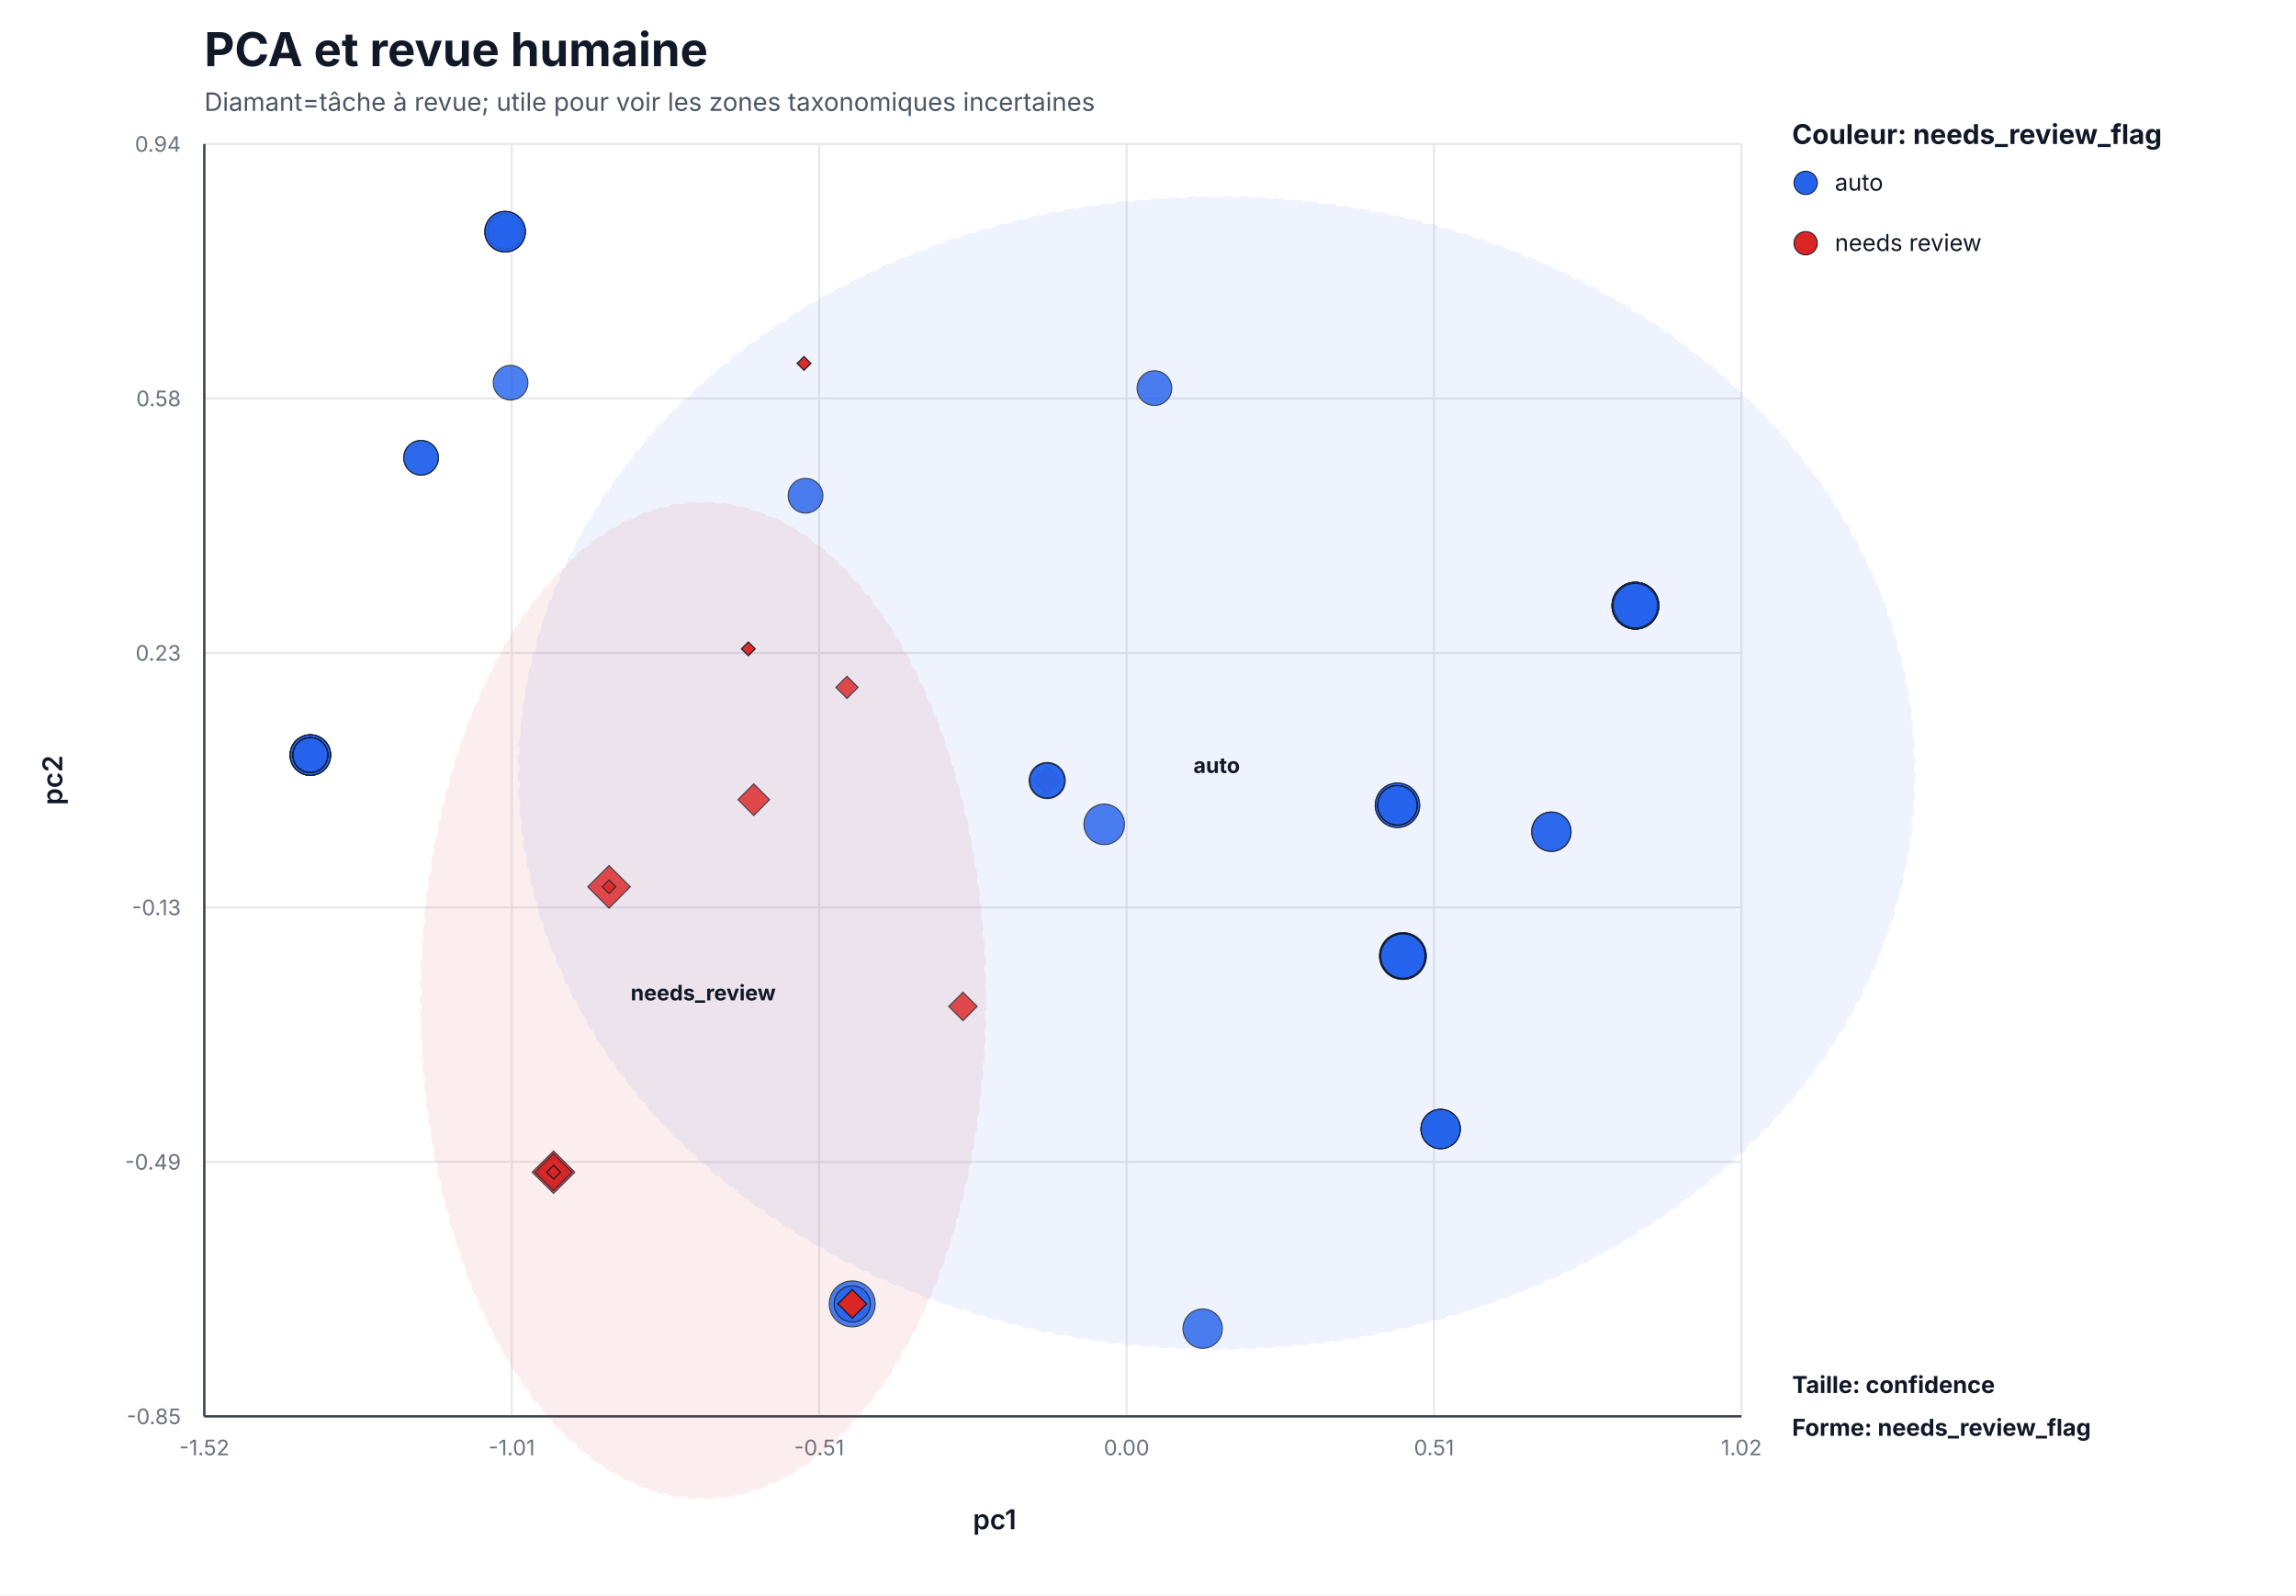
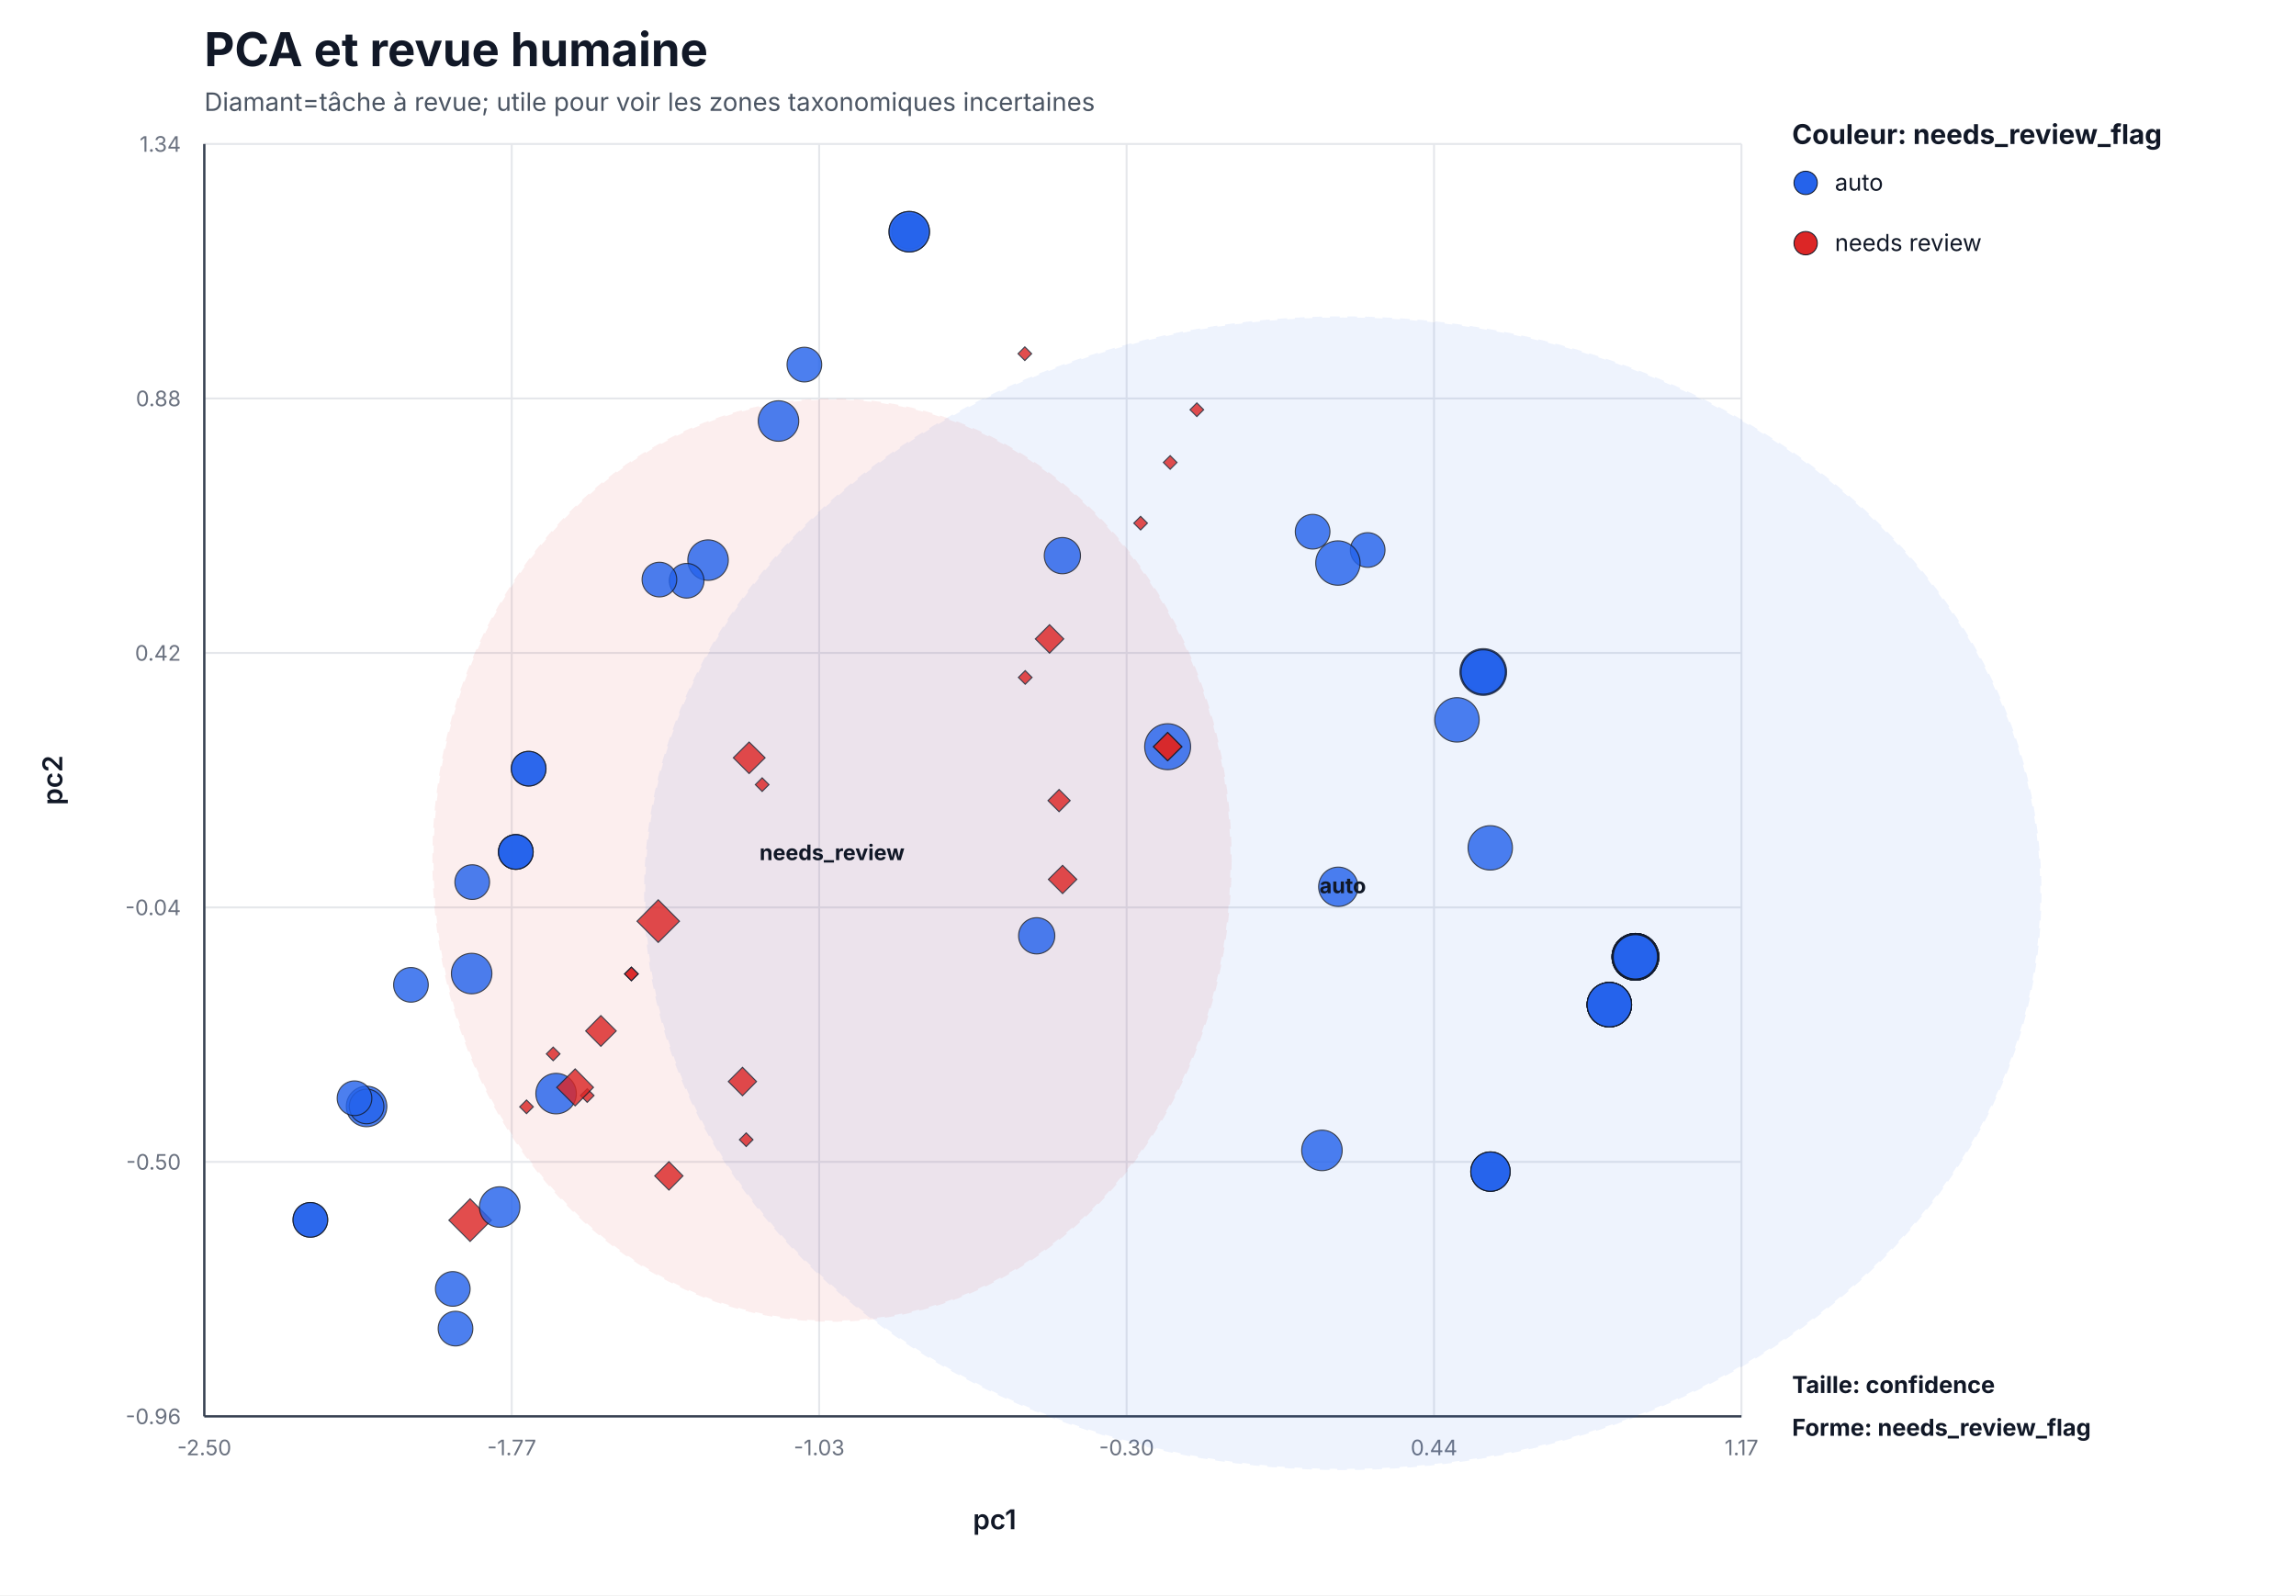
<svg xmlns="http://www.w3.org/2000/svg" width="1180" height="820" viewBox="0 0 1180 820">
  <style>
text{font-family:Inter,Arial,sans-serif;fill:#111827}.sub{fill:#4b5563}.axis{stroke:#374151;stroke-width:1.2}.grid{stroke:#e5e7eb;stroke-width:1}.pt{stroke:#111827;stroke-width:.55;opacity:.82}.legend{font-size:12px}.tick{font-size:11px;fill:#6b7280}.cent{font-size:11px;font-weight:700}
</style>
  <rect width="100%" height="100%" fill="#ffffff" />
  <text x="105" y="34" font-size="24" font-weight="700">PCA et revue humaine</text>
  <text x="105" y="57" font-size="13" class="sub">Diamant=tâche à revue; utile pour voir les zones taxonomiques incertaines</text>
  <line x1="105.0" y1="74" x2="105.0" y2="728" class="grid" />
  <line x1="105" y1="74.0" x2="895" y2="74.0" class="grid" />
-   <text x="105.0" y="748" text-anchor="middle" class="tick">-1.52</text>
-   <text x="93" y="78.0" text-anchor="end" class="tick">0.94</text>
+   <text x="105.0" y="748" text-anchor="middle" class="tick">-2.50</text>
+   <text x="93" y="78.0" text-anchor="end" class="tick">1.34</text>
  <line x1="263.0" y1="74" x2="263.0" y2="728" class="grid" />
  <line x1="105" y1="204.8" x2="895" y2="204.8" class="grid" />
-   <text x="263.0" y="748" text-anchor="middle" class="tick">-1.01</text>
-   <text x="93" y="208.8" text-anchor="end" class="tick">0.58</text>
+   <text x="263.0" y="748" text-anchor="middle" class="tick">-1.77</text>
+   <text x="93" y="208.8" text-anchor="end" class="tick">0.88</text>
  <line x1="421.0" y1="74" x2="421.0" y2="728" class="grid" />
  <line x1="105" y1="335.6" x2="895" y2="335.6" class="grid" />
-   <text x="421.0" y="748" text-anchor="middle" class="tick">-0.51</text>
-   <text x="93" y="339.6" text-anchor="end" class="tick">0.23</text>
+   <text x="421.0" y="748" text-anchor="middle" class="tick">-1.03</text>
+   <text x="93" y="339.6" text-anchor="end" class="tick">0.42</text>
  <line x1="579.0" y1="74" x2="579.0" y2="728" class="grid" />
  <line x1="105" y1="466.4" x2="895" y2="466.4" class="grid" />
-   <text x="579.0" y="748" text-anchor="middle" class="tick">0.00</text>
-   <text x="93" y="470.4" text-anchor="end" class="tick">-0.13</text>
+   <text x="579.0" y="748" text-anchor="middle" class="tick">-0.30</text>
+   <text x="93" y="470.4" text-anchor="end" class="tick">-0.04</text>
  <line x1="737.0" y1="74" x2="737.0" y2="728" class="grid" />
  <line x1="105" y1="597.2" x2="895" y2="597.2" class="grid" />
-   <text x="737.0" y="748" text-anchor="middle" class="tick">0.51</text>
-   <text x="93" y="601.2" text-anchor="end" class="tick">-0.49</text>
+   <text x="737.0" y="748" text-anchor="middle" class="tick">0.44</text>
+   <text x="93" y="601.2" text-anchor="end" class="tick">-0.50</text>
  <line x1="895.0" y1="74" x2="895.0" y2="728" class="grid" />
  <line x1="105" y1="728.0" x2="895" y2="728.0" class="grid" />
-   <text x="895.0" y="748" text-anchor="middle" class="tick">1.02</text>
-   <text x="93" y="732.0" text-anchor="end" class="tick">-0.85</text>
+   <text x="895.0" y="748" text-anchor="middle" class="tick">1.17</text>
+   <text x="93" y="732.0" text-anchor="end" class="tick">-0.96</text>
  <line x1="105" y1="728" x2="895" y2="728" class="axis" />
  <line x1="105" y1="74" x2="105" y2="728" class="axis" />
  <text x="500.0" y="786" font-size="14" font-weight="600">pc1</text>
  <text transform="translate(32 401.0) rotate(-90)" text-anchor="middle" font-size="14" font-weight="600">pc2</text>
-   <ellipse cx="625.3" cy="397.3" rx="358.5" ry="295.9" fill="#2563eb" opacity=".08" stroke="#2563eb" stroke-width="1.2" stroke-dasharray="5 4" />
-   <ellipse cx="361.4" cy="514.2" rx="144.9" ry="255.7" fill="#dc2626" opacity=".08" stroke="#dc2626" stroke-width="1.2" stroke-dasharray="5 4" />
-   <circle cx="840.5" cy="311.3" r="12.0" fill="#2563eb" class="pt" />
-   <circle cx="840.5" cy="311.3" r="11.4" fill="#2563eb" class="pt" />
-   <circle cx="840.5" cy="311.3" r="11.4" fill="#2563eb" class="pt" />
-   <circle cx="840.5" cy="311.3" r="11.4" fill="#2563eb" class="pt" />
-   <circle cx="840.5" cy="311.3" r="11.4" fill="#2563eb" class="pt" />
-   <circle cx="840.5" cy="311.3" r="12.0" fill="#2563eb" class="pt" />
-   <circle cx="840.5" cy="311.3" r="10.1" fill="#2563eb" class="pt" />
-   <circle cx="159.5" cy="388.1" r="10.4" fill="#2563eb" class="pt" />
-   <circle cx="159.5" cy="388.1" r="10.4" fill="#2563eb" class="pt" />
-   <circle cx="840.5" cy="311.3" r="11.4" fill="#2563eb" class="pt" />
-   <polygon points="284.5,591.6 273.5,602.5 284.5,613.4 295.4,602.5" fill="#dc2626" class="pt" />
-   <circle cx="159.5" cy="388.1" r="10.4" fill="#2563eb" class="pt" />
-   <polygon points="284.5,594.6 276.6,602.5 284.5,610.4 292.3,602.5" fill="#dc2626" class="pt" />
-   <circle cx="438.0" cy="670.2" r="11.8" fill="#2563eb" class="pt" />
-   <circle cx="159.5" cy="388.1" r="10.4" fill="#2563eb" class="pt" />
-   <circle cx="840.5" cy="311.3" r="11.4" fill="#2563eb" class="pt" />
-   <polygon points="435.3,347.6 429.6,353.3 435.3,359.0 441.0,353.3" fill="#dc2626" class="pt" />
-   <polygon points="538.2,393.9 530.9,401.2 538.2,408.4 545.5,401.2" fill="#dc2626" class="pt" />
-   <circle cx="259.6" cy="119.1" r="8.9" fill="#2563eb" class="pt" />
-   <polygon points="413.2,183.3 409.7,186.8 413.2,190.3 416.7,186.8" fill="#dc2626" class="pt" />
-   <polygon points="284.5,599.0 281.0,602.5 284.5,606.0 288.0,602.5" fill="#dc2626" class="pt" />
-   <circle cx="159.5" cy="388.1" r="8.9" fill="#2563eb" class="pt" />
-   <polygon points="438.0,662.9 430.7,670.2 438.0,677.5 445.3,670.2" fill="#dc2626" class="pt" />
-   <circle cx="259.6" cy="119.1" r="8.9" fill="#2563eb" class="pt" />
-   <circle cx="840.5" cy="311.3" r="11.4" fill="#2563eb" class="pt" />
-   <circle cx="840.5" cy="311.3" r="11.4" fill="#2563eb" class="pt" />
-   <circle cx="259.6" cy="119.1" r="10.4" fill="#2563eb" class="pt" />
-   <circle cx="538.2" cy="401.2" r="9.3" fill="#2563eb" class="pt" />
-   <polygon points="313.0,444.9 302.1,455.8 313.0,466.8 323.9,455.8" fill="#dc2626" class="pt" />
-   <circle cx="438.0" cy="670.2" r="9.3" fill="#2563eb" class="pt" />
-   <circle cx="159.5" cy="388.1" r="10.4" fill="#2563eb" class="pt" />
-   <circle cx="718.2" cy="413.9" r="11.4" fill="#2563eb" class="pt" />
-   <circle cx="840.5" cy="311.3" r="11.4" fill="#2563eb" class="pt" />
-   <circle cx="840.5" cy="311.3" r="11.4" fill="#2563eb" class="pt" />
-   <circle cx="840.5" cy="311.3" r="11.4" fill="#2563eb" class="pt" />
-   <circle cx="740.4" cy="580.3" r="10.1" fill="#2563eb" class="pt" />
-   <circle cx="840.5" cy="311.3" r="12.0" fill="#2563eb" class="pt" />
-   <circle cx="159.5" cy="388.1" r="8.9" fill="#2563eb" class="pt" />
-   <circle cx="159.5" cy="388.1" r="8.9" fill="#2563eb" class="pt" />
-   <circle cx="740.4" cy="580.3" r="10.1" fill="#2563eb" class="pt" />
-   <circle cx="159.5" cy="388.1" r="8.9" fill="#2563eb" class="pt" />
-   <polygon points="284.5,599.0 281.0,602.5 284.5,606.0 288.0,602.5" fill="#dc2626" class="pt" />
-   <circle cx="159.5" cy="388.1" r="8.9" fill="#2563eb" class="pt" />
-   <polygon points="284.5,599.0 281.0,602.5 284.5,606.0 288.0,602.5" fill="#dc2626" class="pt" />
-   <polygon points="313.0,452.3 309.5,455.8 313.0,459.3 316.5,455.8" fill="#dc2626" class="pt" />
-   <polygon points="284.5,599.0 281.0,602.5 284.5,606.0 288.0,602.5" fill="#dc2626" class="pt" />
-   <circle cx="159.5" cy="388.1" r="8.9" fill="#2563eb" class="pt" />
-   <polygon points="284.5,599.0 281.0,602.5 284.5,606.0 288.0,602.5" fill="#dc2626" class="pt" />
-   <circle cx="159.5" cy="388.1" r="8.9" fill="#2563eb" class="pt" />
-   <circle cx="159.5" cy="388.1" r="8.9" fill="#2563eb" class="pt" />
-   <polygon points="438.0,662.9 430.7,670.2 438.0,677.5 445.3,670.2" fill="#dc2626" class="pt" />
-   <polygon points="284.5,593.0 275.0,602.5 284.5,612.0 294.0,602.5" fill="#dc2626" class="pt" />
-   <polygon points="284.5,599.0 281.0,602.5 284.5,606.0 288.0,602.5" fill="#dc2626" class="pt" />
-   <circle cx="159.5" cy="388.1" r="8.9" fill="#2563eb" class="pt" />
-   <circle cx="840.5" cy="311.3" r="10.1" fill="#2563eb" class="pt" />
-   <circle cx="740.4" cy="580.3" r="10.1" fill="#2563eb" class="pt" />
-   <circle cx="840.5" cy="311.3" r="10.1" fill="#2563eb" class="pt" />
-   <circle cx="840.5" cy="311.3" r="12.0" fill="#2563eb" class="pt" />
-   <circle cx="718.2" cy="413.9" r="11.4" fill="#2563eb" class="pt" />
-   <circle cx="840.5" cy="311.3" r="10.1" fill="#2563eb" class="pt" />
-   <circle cx="718.2" cy="413.9" r="10.1" fill="#2563eb" class="pt" />
-   <circle cx="593.3" cy="199.5" r="8.9" fill="#2563eb" class="pt" />
-   <circle cx="840.5" cy="311.3" r="10.1" fill="#2563eb" class="pt" />
-   <circle cx="718.2" cy="413.9" r="10.1" fill="#2563eb" class="pt" />
-   <circle cx="618.1" cy="682.9" r="10.1" fill="#2563eb" class="pt" />
-   <polygon points="384.6,330.0 381.1,333.5 384.6,337.0 388.1,333.5" fill="#dc2626" class="pt" />
-   <circle cx="718.2" cy="413.9" r="10.1" fill="#2563eb" class="pt" />
-   <polygon points="438.0,662.9 430.7,670.2 438.0,677.5 445.3,670.2" fill="#dc2626" class="pt" />
-   <circle cx="840.5" cy="311.3" r="11.4" fill="#2563eb" class="pt" />
-   <circle cx="159.5" cy="388.1" r="8.9" fill="#2563eb" class="pt" />
-   <polygon points="284.5,599.0 281.0,602.5 284.5,606.0 288.0,602.5" fill="#dc2626" class="pt" />
-   <circle cx="259.6" cy="119.1" r="10.4" fill="#2563eb" class="pt" />
-   <circle cx="840.5" cy="311.3" r="10.1" fill="#2563eb" class="pt" />
-   <polygon points="413.2,183.3 409.7,186.8 413.2,190.3 416.7,186.8" fill="#dc2626" class="pt" />
-   <polygon points="438.0,662.9 430.7,670.2 438.0,677.5 445.3,670.2" fill="#dc2626" class="pt" />
-   <circle cx="718.2" cy="413.9" r="10.1" fill="#2563eb" class="pt" />
-   <circle cx="840.5" cy="311.3" r="11.4" fill="#2563eb" class="pt" />
-   <circle cx="259.6" cy="119.1" r="8.9" fill="#2563eb" class="pt" />
-   <circle cx="538.2" cy="401.2" r="8.9" fill="#2563eb" class="pt" />
-   <circle cx="259.6" cy="119.1" r="10.4" fill="#2563eb" class="pt" />
-   <circle cx="840.5" cy="311.3" r="11.4" fill="#2563eb" class="pt" />
-   <polygon points="384.6,330.0 381.1,333.5 384.6,337.0 388.1,333.5" fill="#dc2626" class="pt" />
-   <circle cx="840.5" cy="311.3" r="11.4" fill="#2563eb" class="pt" />
-   <circle cx="718.2" cy="413.9" r="10.1" fill="#2563eb" class="pt" />
-   <circle cx="840.5" cy="311.3" r="11.4" fill="#2563eb" class="pt" />
-   <circle cx="840.5" cy="311.3" r="11.4" fill="#2563eb" class="pt" />
-   <circle cx="840.5" cy="311.3" r="12.0" fill="#2563eb" class="pt" />
-   <circle cx="840.5" cy="311.3" r="11.4" fill="#2563eb" class="pt" />
-   <circle cx="797.3" cy="427.5" r="10.1" fill="#2563eb" class="pt" />
-   <circle cx="797.3" cy="427.5" r="10.1" fill="#2563eb" class="pt" />
-   <circle cx="216.4" cy="235.3" r="8.9" fill="#2563eb" class="pt" />
-   <circle cx="216.4" cy="235.3" r="8.9" fill="#2563eb" class="pt" />
-   <polygon points="494.9,510.0 487.6,517.3 494.9,524.6 502.2,517.3" fill="#dc2626" class="pt" />
-   <circle cx="721.0" cy="491.4" r="10.1" fill="#2563eb" class="pt" />
-   <circle cx="721.0" cy="491.4" r="11.4" fill="#2563eb" class="pt" />
-   <circle cx="721.0" cy="491.4" r="11.4" fill="#2563eb" class="pt" />
-   <circle cx="721.0" cy="491.4" r="11.4" fill="#2563eb" class="pt" />
-   <circle cx="721.0" cy="491.4" r="11.4" fill="#2563eb" class="pt" />
-   <circle cx="721.0" cy="491.4" r="11.4" fill="#2563eb" class="pt" />
-   <circle cx="721.0" cy="491.4" r="11.4" fill="#2563eb" class="pt" />
-   <circle cx="721.0" cy="491.4" r="11.4" fill="#2563eb" class="pt" />
-   <circle cx="721.0" cy="491.4" r="11.4" fill="#2563eb" class="pt" />
-   <circle cx="721.0" cy="491.4" r="11.4" fill="#2563eb" class="pt" />
-   <circle cx="721.0" cy="491.4" r="11.4" fill="#2563eb" class="pt" />
-   <circle cx="721.0" cy="491.4" r="11.4" fill="#2563eb" class="pt" />
-   <circle cx="721.0" cy="491.4" r="11.4" fill="#2563eb" class="pt" />
-   <circle cx="721.0" cy="491.4" r="11.4" fill="#2563eb" class="pt" />
-   <circle cx="721.0" cy="491.4" r="11.4" fill="#2563eb" class="pt" />
-   <circle cx="721.0" cy="491.4" r="12.0" fill="#2563eb" class="pt" />
-   <circle cx="721.0" cy="491.4" r="11.4" fill="#2563eb" class="pt" />
-   <circle cx="721.0" cy="491.4" r="11.4" fill="#2563eb" class="pt" />
-   <circle cx="721.0" cy="491.4" r="11.4" fill="#2563eb" class="pt" />
-   <circle cx="721.0" cy="491.4" r="11.4" fill="#2563eb" class="pt" />
-   <circle cx="721.0" cy="491.4" r="11.4" fill="#2563eb" class="pt" />
-   <circle cx="721.0" cy="491.4" r="11.4" fill="#2563eb" class="pt" />
-   <circle cx="262.4" cy="196.7" r="8.9" fill="#2563eb" class="pt" />
-   <circle cx="721.0" cy="491.4" r="10.1" fill="#2563eb" class="pt" />
-   <circle cx="721.0" cy="491.4" r="12.0" fill="#2563eb" class="pt" />
-   <circle cx="721.0" cy="491.4" r="11.4" fill="#2563eb" class="pt" />
-   <circle cx="414.0" cy="254.8" r="8.9" fill="#2563eb" class="pt" />
-   <circle cx="721.0" cy="491.4" r="11.4" fill="#2563eb" class="pt" />
-   <circle cx="721.0" cy="491.4" r="11.4" fill="#2563eb" class="pt" />
-   <circle cx="721.0" cy="491.4" r="11.4" fill="#2563eb" class="pt" />
-   <circle cx="721.0" cy="491.4" r="11.4" fill="#2563eb" class="pt" />
-   <circle cx="721.0" cy="491.4" r="11.4" fill="#2563eb" class="pt" />
-   <polygon points="387.4,402.9 379.3,411.0 387.4,419.2 395.5,411.0" fill="#dc2626" class="pt" />
-   <circle cx="721.0" cy="491.4" r="11.4" fill="#2563eb" class="pt" />
-   <circle cx="721.0" cy="491.4" r="11.4" fill="#2563eb" class="pt" />
-   <circle cx="721.0" cy="491.4" r="11.4" fill="#2563eb" class="pt" />
-   <circle cx="567.5" cy="423.7" r="10.4" fill="#2563eb" class="pt" />
-   <circle cx="721.0" cy="491.4" r="11.4" fill="#2563eb" class="pt" />
-   <circle cx="721.0" cy="491.4" r="11.4" fill="#2563eb" class="pt" />
-   <circle cx="721.0" cy="491.4" r="11.4" fill="#2563eb" class="pt" />
-   <circle cx="721.0" cy="491.4" r="11.4" fill="#2563eb" class="pt" />
-   <circle cx="721.0" cy="491.4" r="11.4" fill="#2563eb" class="pt" />
-   <text x="625.3" y="397.3" class="cent" text-anchor="middle">auto</text>
-   <text x="361.4" y="514.2" class="cent" text-anchor="middle">needs_review</text>
+   <ellipse cx="690.1" cy="459.1" rx="358.5" ry="295.9" fill="#2563eb" opacity=".08" stroke="#2563eb" stroke-width="1.2" stroke-dasharray="5 4" />
+   <ellipse cx="427.6" cy="442.1" rx="204.8" ry="236.7" fill="#dc2626" opacity=".08" stroke="#dc2626" stroke-width="1.2" stroke-dasharray="5 4" />
+   <circle cx="840.5" cy="491.8" r="12.0" fill="#2563eb" class="pt" />
+   <circle cx="840.5" cy="491.8" r="11.4" fill="#2563eb" class="pt" />
+   <circle cx="840.5" cy="491.8" r="11.4" fill="#2563eb" class="pt" />
+   <circle cx="840.5" cy="491.8" r="11.4" fill="#2563eb" class="pt" />
+   <circle cx="840.5" cy="491.8" r="11.4" fill="#2563eb" class="pt" />
+   <circle cx="840.5" cy="491.8" r="12.0" fill="#2563eb" class="pt" />
+   <circle cx="840.5" cy="491.8" r="10.1" fill="#2563eb" class="pt" />
+   <circle cx="242.4" cy="500.4" r="10.4" fill="#2563eb" class="pt" />
+   <circle cx="188.4" cy="568.7" r="10.4" fill="#2563eb" class="pt" />
+   <circle cx="840.5" cy="491.8" r="11.4" fill="#2563eb" class="pt" />
+   <polygon points="241.6,616.2 230.7,627.2 241.6,638.1 252.5,627.2" fill="#dc2626" class="pt" />
+   <circle cx="256.8" cy="620.4" r="10.4" fill="#2563eb" class="pt" />
+   <polygon points="308.8,522.0 301.0,529.9 308.8,537.8 316.7,529.9" fill="#dc2626" class="pt" />
+   <circle cx="600.1" cy="383.8" r="11.8" fill="#2563eb" class="pt" />
+   <circle cx="363.9" cy="287.9" r="10.4" fill="#2563eb" class="pt" />
+   <circle cx="840.5" cy="491.8" r="11.4" fill="#2563eb" class="pt" />
+   <polygon points="544.3,405.8 538.6,411.5 544.3,417.2 550.0,411.5" fill="#dc2626" class="pt" />
+   <polygon points="539.4,321.1 532.1,328.4 539.4,335.7 546.7,328.4" fill="#dc2626" class="pt" />
+   <circle cx="467.3" cy="119.1" r="8.9" fill="#2563eb" class="pt" />
+   <polygon points="586.2,265.4 582.7,268.9 586.2,272.4 589.7,268.9" fill="#dc2626" class="pt" />
+   <polygon points="391.7,399.8 388.2,403.3 391.7,406.8 395.2,403.3" fill="#dc2626" class="pt" />
+   <circle cx="188.4" cy="568.7" r="8.9" fill="#2563eb" class="pt" />
+   <polygon points="546.1,444.8 538.8,452.0 546.1,459.3 553.4,452.0" fill="#dc2626" class="pt" />
+   <circle cx="352.9" cy="298.5" r="8.9" fill="#2563eb" class="pt" />
+   <circle cx="840.5" cy="491.8" r="11.4" fill="#2563eb" class="pt" />
+   <circle cx="840.5" cy="491.8" r="11.4" fill="#2563eb" class="pt" />
+   <circle cx="467.3" cy="119.1" r="10.4" fill="#2563eb" class="pt" />
+   <circle cx="546.0" cy="285.6" r="9.3" fill="#2563eb" class="pt" />
+   <polygon points="338.3,462.5 327.4,473.5 338.3,484.4 349.2,473.5" fill="#dc2626" class="pt" />
+   <circle cx="532.8" cy="481.0" r="9.3" fill="#2563eb" class="pt" />
+   <circle cx="285.8" cy="562.1" r="10.4" fill="#2563eb" class="pt" />
+   <circle cx="762.3" cy="345.4" r="11.4" fill="#2563eb" class="pt" />
+   <circle cx="840.5" cy="491.8" r="11.4" fill="#2563eb" class="pt" />
+   <circle cx="840.5" cy="491.8" r="11.4" fill="#2563eb" class="pt" />
+   <circle cx="840.5" cy="491.8" r="11.4" fill="#2563eb" class="pt" />
+   <circle cx="766.0" cy="602.2" r="10.1" fill="#2563eb" class="pt" />
+   <circle cx="840.5" cy="491.8" r="12.0" fill="#2563eb" class="pt" />
+   <circle cx="159.5" cy="627.0" r="8.9" fill="#2563eb" class="pt" />
+   <circle cx="159.5" cy="627.0" r="8.9" fill="#2563eb" class="pt" />
+   <circle cx="766.0" cy="602.2" r="10.1" fill="#2563eb" class="pt" />
+   <circle cx="234.1" cy="682.9" r="8.9" fill="#2563eb" class="pt" />
+   <polygon points="324.5,497.1 321.0,500.6 324.5,504.1 328.0,500.6" fill="#dc2626" class="pt" />
+   <circle cx="242.7" cy="453.4" r="8.9" fill="#2563eb" class="pt" />
+   <polygon points="270.6,565.4 267.1,568.9 270.6,572.4 274.1,568.9" fill="#dc2626" class="pt" />
+   <polygon points="284.3,538.2 280.8,541.7 284.3,545.2 287.8,541.7" fill="#dc2626" class="pt" />
+   <polygon points="383.5,582.3 380.0,585.8 383.5,589.3 387.0,585.8" fill="#dc2626" class="pt" />
+   <circle cx="338.9" cy="297.9" r="8.9" fill="#2563eb" class="pt" />
+   <polygon points="301.8,559.6 298.3,563.1 301.8,566.6 305.3,563.1" fill="#dc2626" class="pt" />
+   <circle cx="265.1" cy="437.9" r="8.9" fill="#2563eb" class="pt" />
+   <circle cx="265.1" cy="437.9" r="8.9" fill="#2563eb" class="pt" />
+   <polygon points="343.8,597.1 336.5,604.4 343.8,611.7 351.0,604.4" fill="#dc2626" class="pt" />
+   <polygon points="295.6,549.4 286.1,558.9 295.6,568.4 305.0,558.9" fill="#dc2626" class="pt" />
+   <polygon points="324.5,497.1 321.0,500.6 324.5,504.1 328.0,500.6" fill="#dc2626" class="pt" />
+   <circle cx="265.1" cy="437.9" r="8.9" fill="#2563eb" class="pt" />
+   <circle cx="840.5" cy="491.8" r="10.1" fill="#2563eb" class="pt" />
+   <circle cx="766.0" cy="602.2" r="10.1" fill="#2563eb" class="pt" />
+   <circle cx="840.5" cy="491.8" r="10.1" fill="#2563eb" class="pt" />
+   <circle cx="840.5" cy="491.8" r="12.0" fill="#2563eb" class="pt" />
+   <circle cx="762.3" cy="345.4" r="11.4" fill="#2563eb" class="pt" />
+   <circle cx="840.5" cy="491.8" r="10.1" fill="#2563eb" class="pt" />
+   <circle cx="762.3" cy="345.4" r="10.1" fill="#2563eb" class="pt" />
+   <circle cx="702.9" cy="282.7" r="8.9" fill="#2563eb" class="pt" />
+   <circle cx="840.5" cy="491.8" r="10.1" fill="#2563eb" class="pt" />
+   <circle cx="762.3" cy="345.4" r="10.1" fill="#2563eb" class="pt" />
+   <circle cx="687.8" cy="455.8" r="10.1" fill="#2563eb" class="pt" />
+   <polygon points="601.4,234.2 597.9,237.7 601.4,241.2 604.9,237.7" fill="#dc2626" class="pt" />
+   <circle cx="762.3" cy="345.4" r="10.1" fill="#2563eb" class="pt" />
+   <polygon points="600.1,376.5 592.8,383.8 600.1,391.0 607.4,383.8" fill="#dc2626" class="pt" />
+   <circle cx="840.5" cy="491.8" r="11.4" fill="#2563eb" class="pt" />
+   <circle cx="271.7" cy="395.1" r="8.9" fill="#2563eb" class="pt" />
+   <polygon points="526.9,344.7 523.4,348.2 526.9,351.7 530.4,348.2" fill="#dc2626" class="pt" />
+   <circle cx="467.3" cy="119.1" r="10.4" fill="#2563eb" class="pt" />
+   <circle cx="840.5" cy="491.8" r="10.1" fill="#2563eb" class="pt" />
+   <polygon points="615.1,207.1 611.6,210.6 615.1,214.1 618.6,210.6" fill="#dc2626" class="pt" />
+   <polygon points="600.1,376.5 592.8,383.8 600.1,391.0 607.4,383.8" fill="#dc2626" class="pt" />
+   <circle cx="762.3" cy="345.4" r="10.1" fill="#2563eb" class="pt" />
+   <circle cx="840.5" cy="491.8" r="11.4" fill="#2563eb" class="pt" />
+   <circle cx="413.4" cy="187.4" r="8.9" fill="#2563eb" class="pt" />
+   <circle cx="674.6" cy="273.3" r="8.9" fill="#2563eb" class="pt" />
+   <circle cx="400.1" cy="216.4" r="10.4" fill="#2563eb" class="pt" />
+   <circle cx="840.5" cy="491.8" r="11.4" fill="#2563eb" class="pt" />
+   <polygon points="526.7,178.3 523.2,181.8 526.7,185.3 530.2,181.8" fill="#dc2626" class="pt" />
+   <circle cx="840.5" cy="491.8" r="11.4" fill="#2563eb" class="pt" />
+   <circle cx="762.3" cy="345.4" r="10.1" fill="#2563eb" class="pt" />
+   <circle cx="827.1" cy="516.4" r="11.4" fill="#2563eb" class="pt" />
+   <circle cx="840.5" cy="491.8" r="11.4" fill="#2563eb" class="pt" />
+   <circle cx="840.5" cy="491.8" r="12.0" fill="#2563eb" class="pt" />
+   <circle cx="840.5" cy="491.8" r="11.4" fill="#2563eb" class="pt" />
+   <circle cx="840.5" cy="491.8" r="10.1" fill="#2563eb" class="pt" />
+   <circle cx="840.5" cy="491.8" r="10.1" fill="#2563eb" class="pt" />
+   <circle cx="211.2" cy="506.2" r="8.9" fill="#2563eb" class="pt" />
+   <circle cx="271.7" cy="395.1" r="8.9" fill="#2563eb" class="pt" />
+   <polygon points="381.6,548.6 374.3,555.9 381.6,563.2 388.8,555.9" fill="#dc2626" class="pt" />
+   <circle cx="840.5" cy="491.8" r="10.1" fill="#2563eb" class="pt" />
+   <circle cx="840.5" cy="491.8" r="11.4" fill="#2563eb" class="pt" />
+   <circle cx="840.5" cy="491.8" r="11.4" fill="#2563eb" class="pt" />
+   <circle cx="840.5" cy="491.8" r="11.4" fill="#2563eb" class="pt" />
+   <circle cx="762.3" cy="345.4" r="11.4" fill="#2563eb" class="pt" />
+   <circle cx="840.5" cy="491.8" r="11.4" fill="#2563eb" class="pt" />
+   <circle cx="840.5" cy="491.8" r="11.4" fill="#2563eb" class="pt" />
+   <circle cx="840.5" cy="491.8" r="11.4" fill="#2563eb" class="pt" />
+   <circle cx="687.6" cy="289.4" r="11.4" fill="#2563eb" class="pt" />
+   <circle cx="840.5" cy="491.8" r="11.4" fill="#2563eb" class="pt" />
+   <circle cx="840.5" cy="491.8" r="11.4" fill="#2563eb" class="pt" />
+   <circle cx="840.5" cy="491.8" r="11.4" fill="#2563eb" class="pt" />
+   <circle cx="840.5" cy="491.8" r="11.4" fill="#2563eb" class="pt" />
+   <circle cx="840.5" cy="491.8" r="11.4" fill="#2563eb" class="pt" />
+   <circle cx="840.5" cy="491.8" r="11.4" fill="#2563eb" class="pt" />
+   <circle cx="762.3" cy="345.4" r="12.0" fill="#2563eb" class="pt" />
+   <circle cx="840.5" cy="491.8" r="11.4" fill="#2563eb" class="pt" />
+   <circle cx="840.5" cy="491.8" r="11.4" fill="#2563eb" class="pt" />
+   <circle cx="840.5" cy="491.8" r="11.4" fill="#2563eb" class="pt" />
+   <circle cx="840.5" cy="491.8" r="11.4" fill="#2563eb" class="pt" />
+   <circle cx="840.5" cy="491.8" r="11.4" fill="#2563eb" class="pt" />
+   <circle cx="840.5" cy="491.8" r="11.4" fill="#2563eb" class="pt" />
+   <circle cx="182.2" cy="564.5" r="8.9" fill="#2563eb" class="pt" />
+   <circle cx="840.5" cy="491.8" r="10.1" fill="#2563eb" class="pt" />
+   <circle cx="840.5" cy="491.8" r="12.0" fill="#2563eb" class="pt" />
+   <circle cx="840.5" cy="491.8" r="11.4" fill="#2563eb" class="pt" />
+   <circle cx="232.7" cy="662.5" r="8.9" fill="#2563eb" class="pt" />
+   <circle cx="840.5" cy="491.8" r="11.4" fill="#2563eb" class="pt" />
+   <circle cx="840.5" cy="491.8" r="11.4" fill="#2563eb" class="pt" />
+   <circle cx="762.3" cy="345.4" r="11.4" fill="#2563eb" class="pt" />
+   <circle cx="765.9" cy="435.8" r="11.4" fill="#2563eb" class="pt" />
+   <circle cx="840.5" cy="491.8" r="11.4" fill="#2563eb" class="pt" />
+   <polygon points="385.0,381.4 376.9,389.5 385.0,397.6 393.2,389.5" fill="#dc2626" class="pt" />
+   <circle cx="840.5" cy="491.8" r="11.4" fill="#2563eb" class="pt" />
+   <circle cx="827.1" cy="516.4" r="11.4" fill="#2563eb" class="pt" />
+   <circle cx="827.1" cy="516.4" r="11.4" fill="#2563eb" class="pt" />
+   <circle cx="679.4" cy="591.3" r="10.4" fill="#2563eb" class="pt" />
+   <circle cx="748.8" cy="370.0" r="11.4" fill="#2563eb" class="pt" />
+   <circle cx="827.1" cy="516.4" r="11.4" fill="#2563eb" class="pt" />
+   <circle cx="827.1" cy="516.4" r="11.4" fill="#2563eb" class="pt" />
+   <circle cx="827.1" cy="516.4" r="11.4" fill="#2563eb" class="pt" />
+   <circle cx="827.1" cy="516.4" r="11.4" fill="#2563eb" class="pt" />
+   <text x="690.1" y="459.1" class="cent" text-anchor="middle">auto</text>
+   <text x="427.6" y="442.1" class="cent" text-anchor="middle">needs_review</text>
  <text x="921" y="74" font-size="14" font-weight="700">Couleur: needs_review_flag</text>
  <circle cx="928" cy="94" r="6" fill="#2563eb" stroke="#111827" stroke-width=".5" />
  <text x="943" y="98" class="legend">auto</text>
  <circle cx="928" cy="125" r="6" fill="#dc2626" stroke="#111827" stroke-width=".5" />
  <text x="943" y="129" class="legend">needs review</text>
  <text x="921" y="716" class="legend" font-weight="700">Taille: confidence</text>
  <text x="921" y="738" class="legend" font-weight="700">Forme: needs_review_flag</text>
</svg>
